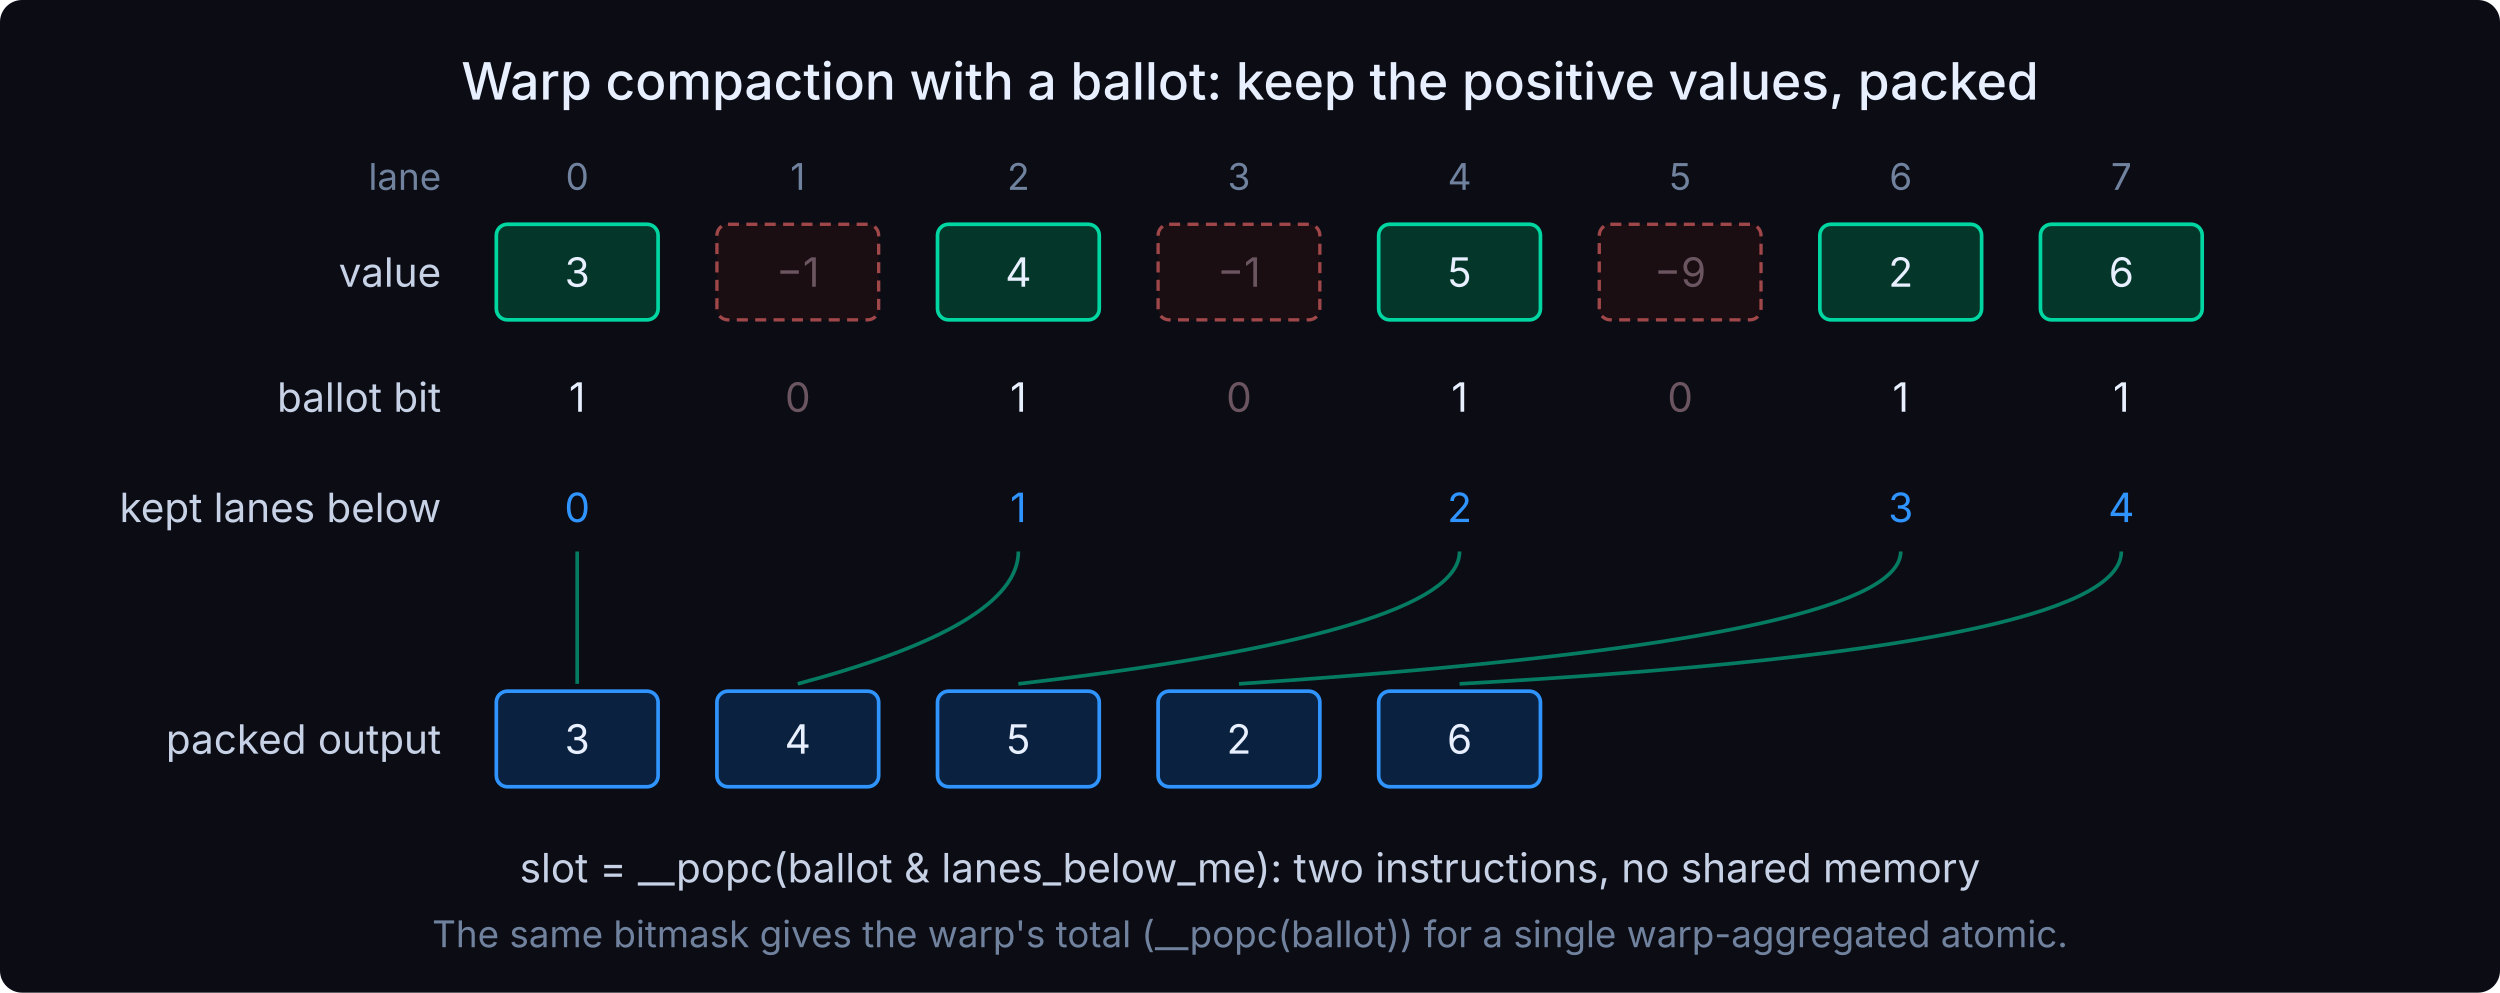
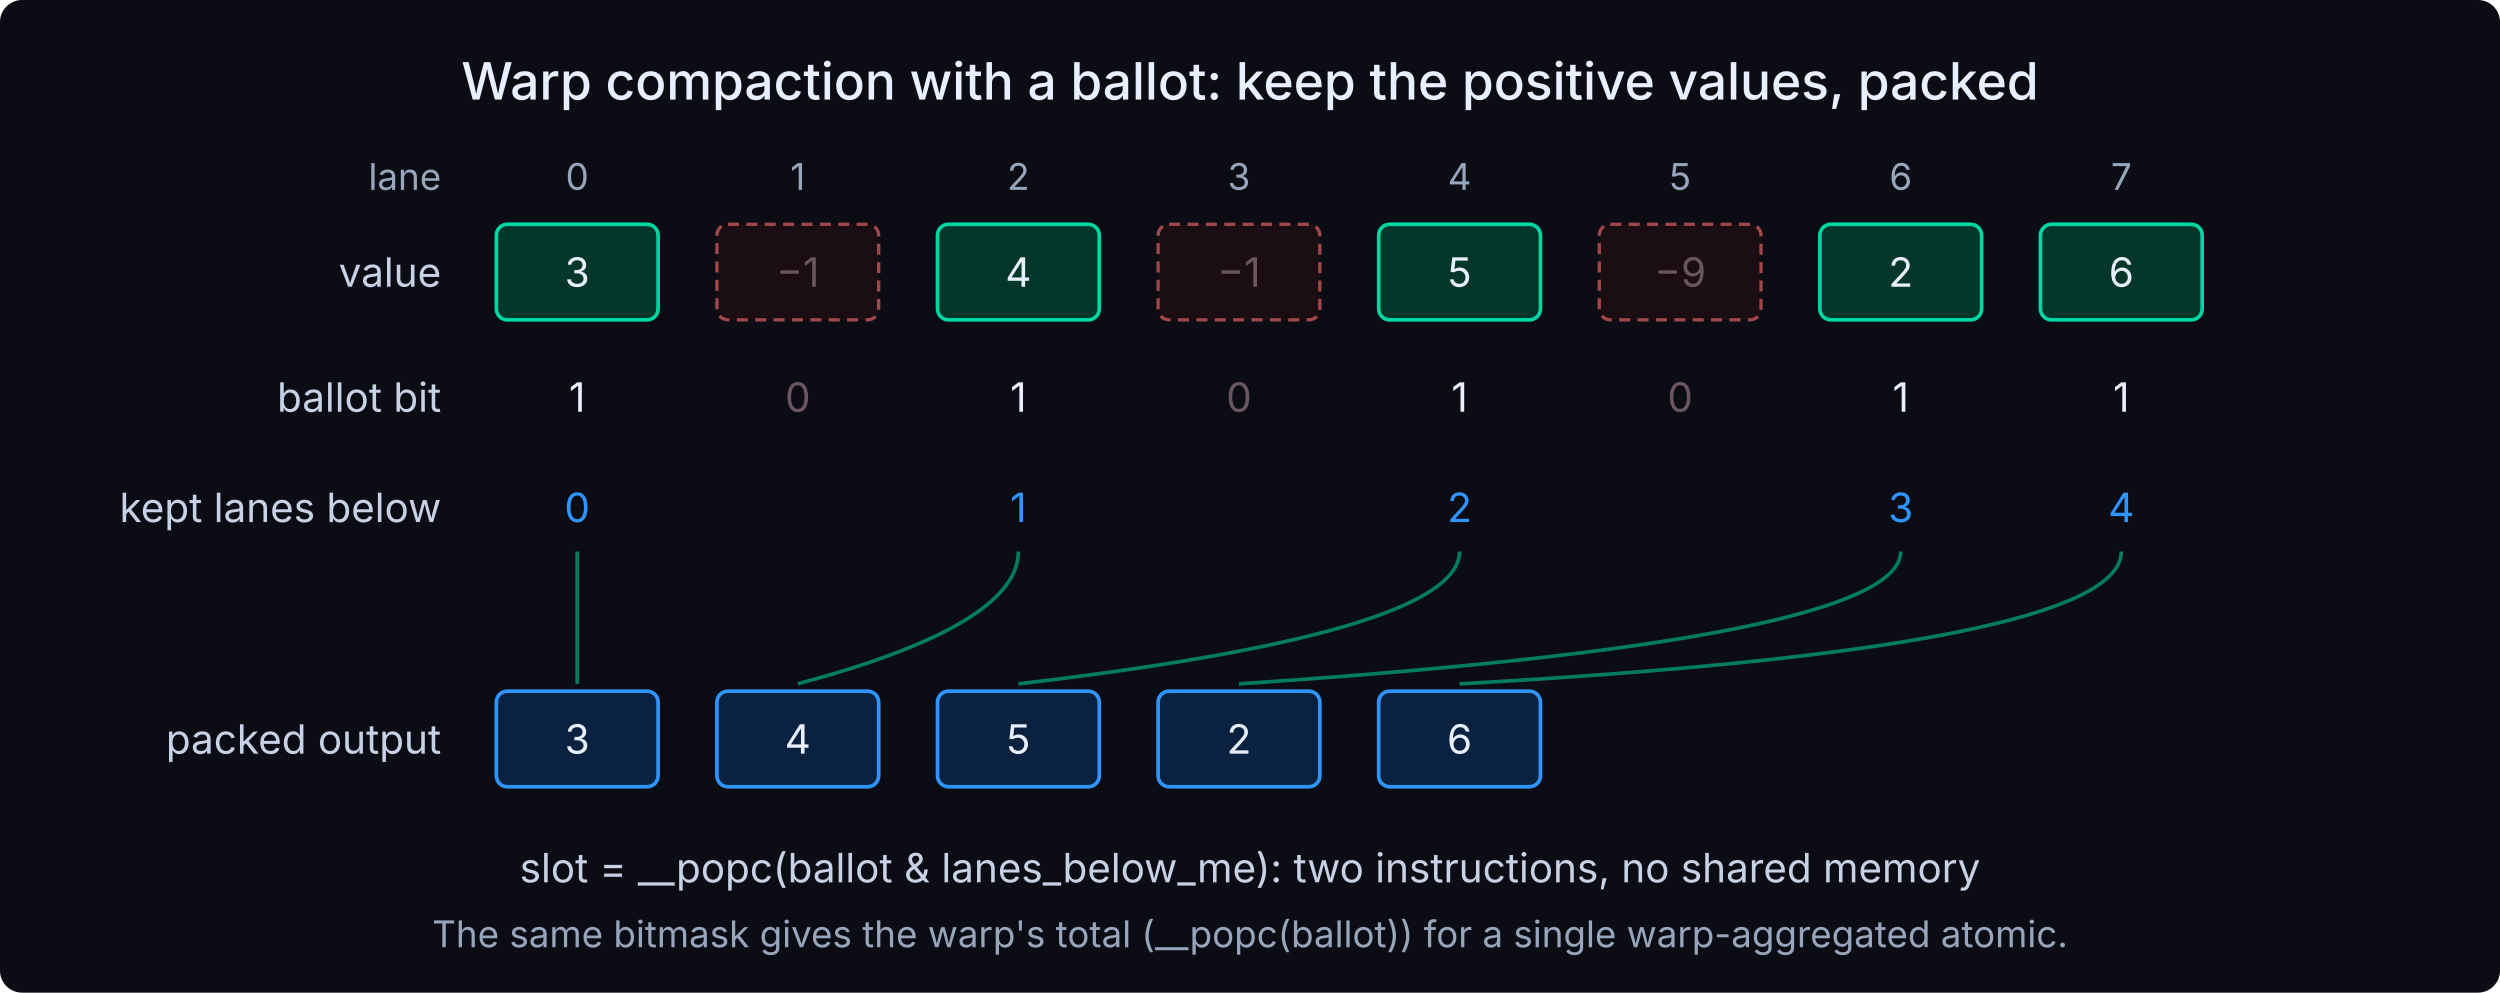
<svg xmlns="http://www.w3.org/2000/svg" width="100%" viewBox="0 0 680 270">
  <style>
  text { font-family: -apple-system, BlinkMacSystemFont, 'Segoe UI', sans-serif; dominant-baseline: central; }
  .title { fill: #e8f0ff; font-size: 14px; font-weight: 500; }
-   .mut { fill: #70829e; font-size: 10px; }
+   .mut { fill: #97a6bd; font-size: 10px; }
  .lbl { fill: #c8d2e6; font-size: 11px; }
  .v { fill: #161826; stroke: rgba(200,210,230,0.4); stroke-width: 0.9; }
  .k { fill: rgb(5,54,42); stroke: rgb(0,214,162); stroke-width: 1; }
  .d { fill: #1a0e12; stroke: rgba(255,110,110,0.6); stroke-width: 0.9; stroke-dasharray: 3 2; }
  .s { fill: rgb(10,34,64); stroke: rgb(48,148,255); stroke-width: 1; }
  .n { fill: #e8f0ff; font-size: 11px; }
  .nd { fill: #6b5560; font-size: 11px; }
  .arrow { stroke: rgba(0,214,162,0.55); stroke-width: 1; fill: none; }
</style>
  <rect width="100%" height="100%" fill="#0b0c14" rx="6" />
  <text x="340" y="22" text-anchor="middle" class="title">Warp compaction with a ballot: keep the positive values, packed</text>
  <text x="120" y="48" text-anchor="end" class="mut">lane</text>
  <text x="157" y="48" text-anchor="middle" class="mut">0</text>
  <text x="217" y="48" text-anchor="middle" class="mut">1</text>
  <text x="277" y="48" text-anchor="middle" class="mut">2</text>
  <text x="337" y="48" text-anchor="middle" class="mut">3</text>
  <text x="397" y="48" text-anchor="middle" class="mut">4</text>
  <text x="457" y="48" text-anchor="middle" class="mut">5</text>
  <text x="517" y="48" text-anchor="middle" class="mut">6</text>
  <text x="577" y="48" text-anchor="middle" class="mut">7</text>
  <text x="120" y="74" text-anchor="end" class="lbl">value</text>
  <rect x="135" y="61" width="44" height="26" rx="3" class="k" />
  <text x="157" y="74" text-anchor="middle" class="n">3</text>
  <rect x="195" y="61" width="44" height="26" rx="3" class="d" />
  <text x="217" y="74" text-anchor="middle" class="nd">−1</text>
  <rect x="255" y="61" width="44" height="26" rx="3" class="k" />
  <text x="277" y="74" text-anchor="middle" class="n">4</text>
  <rect x="315" y="61" width="44" height="26" rx="3" class="d" />
  <text x="337" y="74" text-anchor="middle" class="nd">−1</text>
  <rect x="375" y="61" width="44" height="26" rx="3" class="k" />
  <text x="397" y="74" text-anchor="middle" class="n">5</text>
  <rect x="435" y="61" width="44" height="26" rx="3" class="d" />
  <text x="457" y="74" text-anchor="middle" class="nd">−9</text>
  <rect x="495" y="61" width="44" height="26" rx="3" class="k" />
  <text x="517" y="74" text-anchor="middle" class="n">2</text>
  <rect x="555" y="61" width="44" height="26" rx="3" class="k" />
  <text x="577" y="74" text-anchor="middle" class="n">6</text>
  <text x="120" y="108" text-anchor="end" class="lbl">ballot bit</text>
  <text x="157" y="108" text-anchor="middle" class="n">1</text>
  <text x="217" y="108" text-anchor="middle" class="nd">0</text>
  <text x="277" y="108" text-anchor="middle" class="n">1</text>
  <text x="337" y="108" text-anchor="middle" class="nd">0</text>
  <text x="397" y="108" text-anchor="middle" class="n">1</text>
  <text x="457" y="108" text-anchor="middle" class="nd">0</text>
  <text x="517" y="108" text-anchor="middle" class="n">1</text>
  <text x="577" y="108" text-anchor="middle" class="n">1</text>
  <text x="120" y="138" text-anchor="end" class="lbl">kept lanes below</text>
  <text x="157" y="138" text-anchor="middle" style="fill: rgb(48,148,255); font-size: 11px;">0</text>
  <text x="277" y="138" text-anchor="middle" style="fill: rgb(48,148,255); font-size: 11px;">1</text>
  <text x="397" y="138" text-anchor="middle" style="fill: rgb(48,148,255); font-size: 11px;">2</text>
  <text x="517" y="138" text-anchor="middle" style="fill: rgb(48,148,255); font-size: 11px;">3</text>
  <text x="577" y="138" text-anchor="middle" style="fill: rgb(48,148,255); font-size: 11px;">4</text>
  <path d="M157 150 L157 186" class="arrow" />
  <path d="M277 150 Q 277 170 217 186" class="arrow" />
  <path d="M397 150 Q 397 172 277 186" class="arrow" />
  <path d="M517 150 Q 517 174 337 186" class="arrow" />
  <path d="M577 150 Q 577 176 397 186" class="arrow" />
  <text x="120" y="201" text-anchor="end" class="lbl">packed output</text>
  <rect x="135" y="188" width="44" height="26" rx="3" class="s" />
  <text x="157" y="201" text-anchor="middle" class="n">3</text>
  <rect x="195" y="188" width="44" height="26" rx="3" class="s" />
  <text x="217" y="201" text-anchor="middle" class="n">4</text>
  <rect x="255" y="188" width="44" height="26" rx="3" class="s" />
  <text x="277" y="201" text-anchor="middle" class="n">5</text>
  <rect x="315" y="188" width="44" height="26" rx="3" class="s" />
  <text x="337" y="201" text-anchor="middle" class="n">2</text>
  <rect x="375" y="188" width="44" height="26" rx="3" class="s" />
  <text x="397" y="201" text-anchor="middle" class="n">6</text>
  <text x="340" y="236" text-anchor="middle" class="lbl">slot = __popc(ballot &amp; lanes_below_me): two instructions, no shared memory</text>
  <text x="340" y="254" text-anchor="middle" class="mut">The same bitmask gives the warp's total (__popc(ballot)) for a single warp-aggregated atomic.</text>
</svg>
